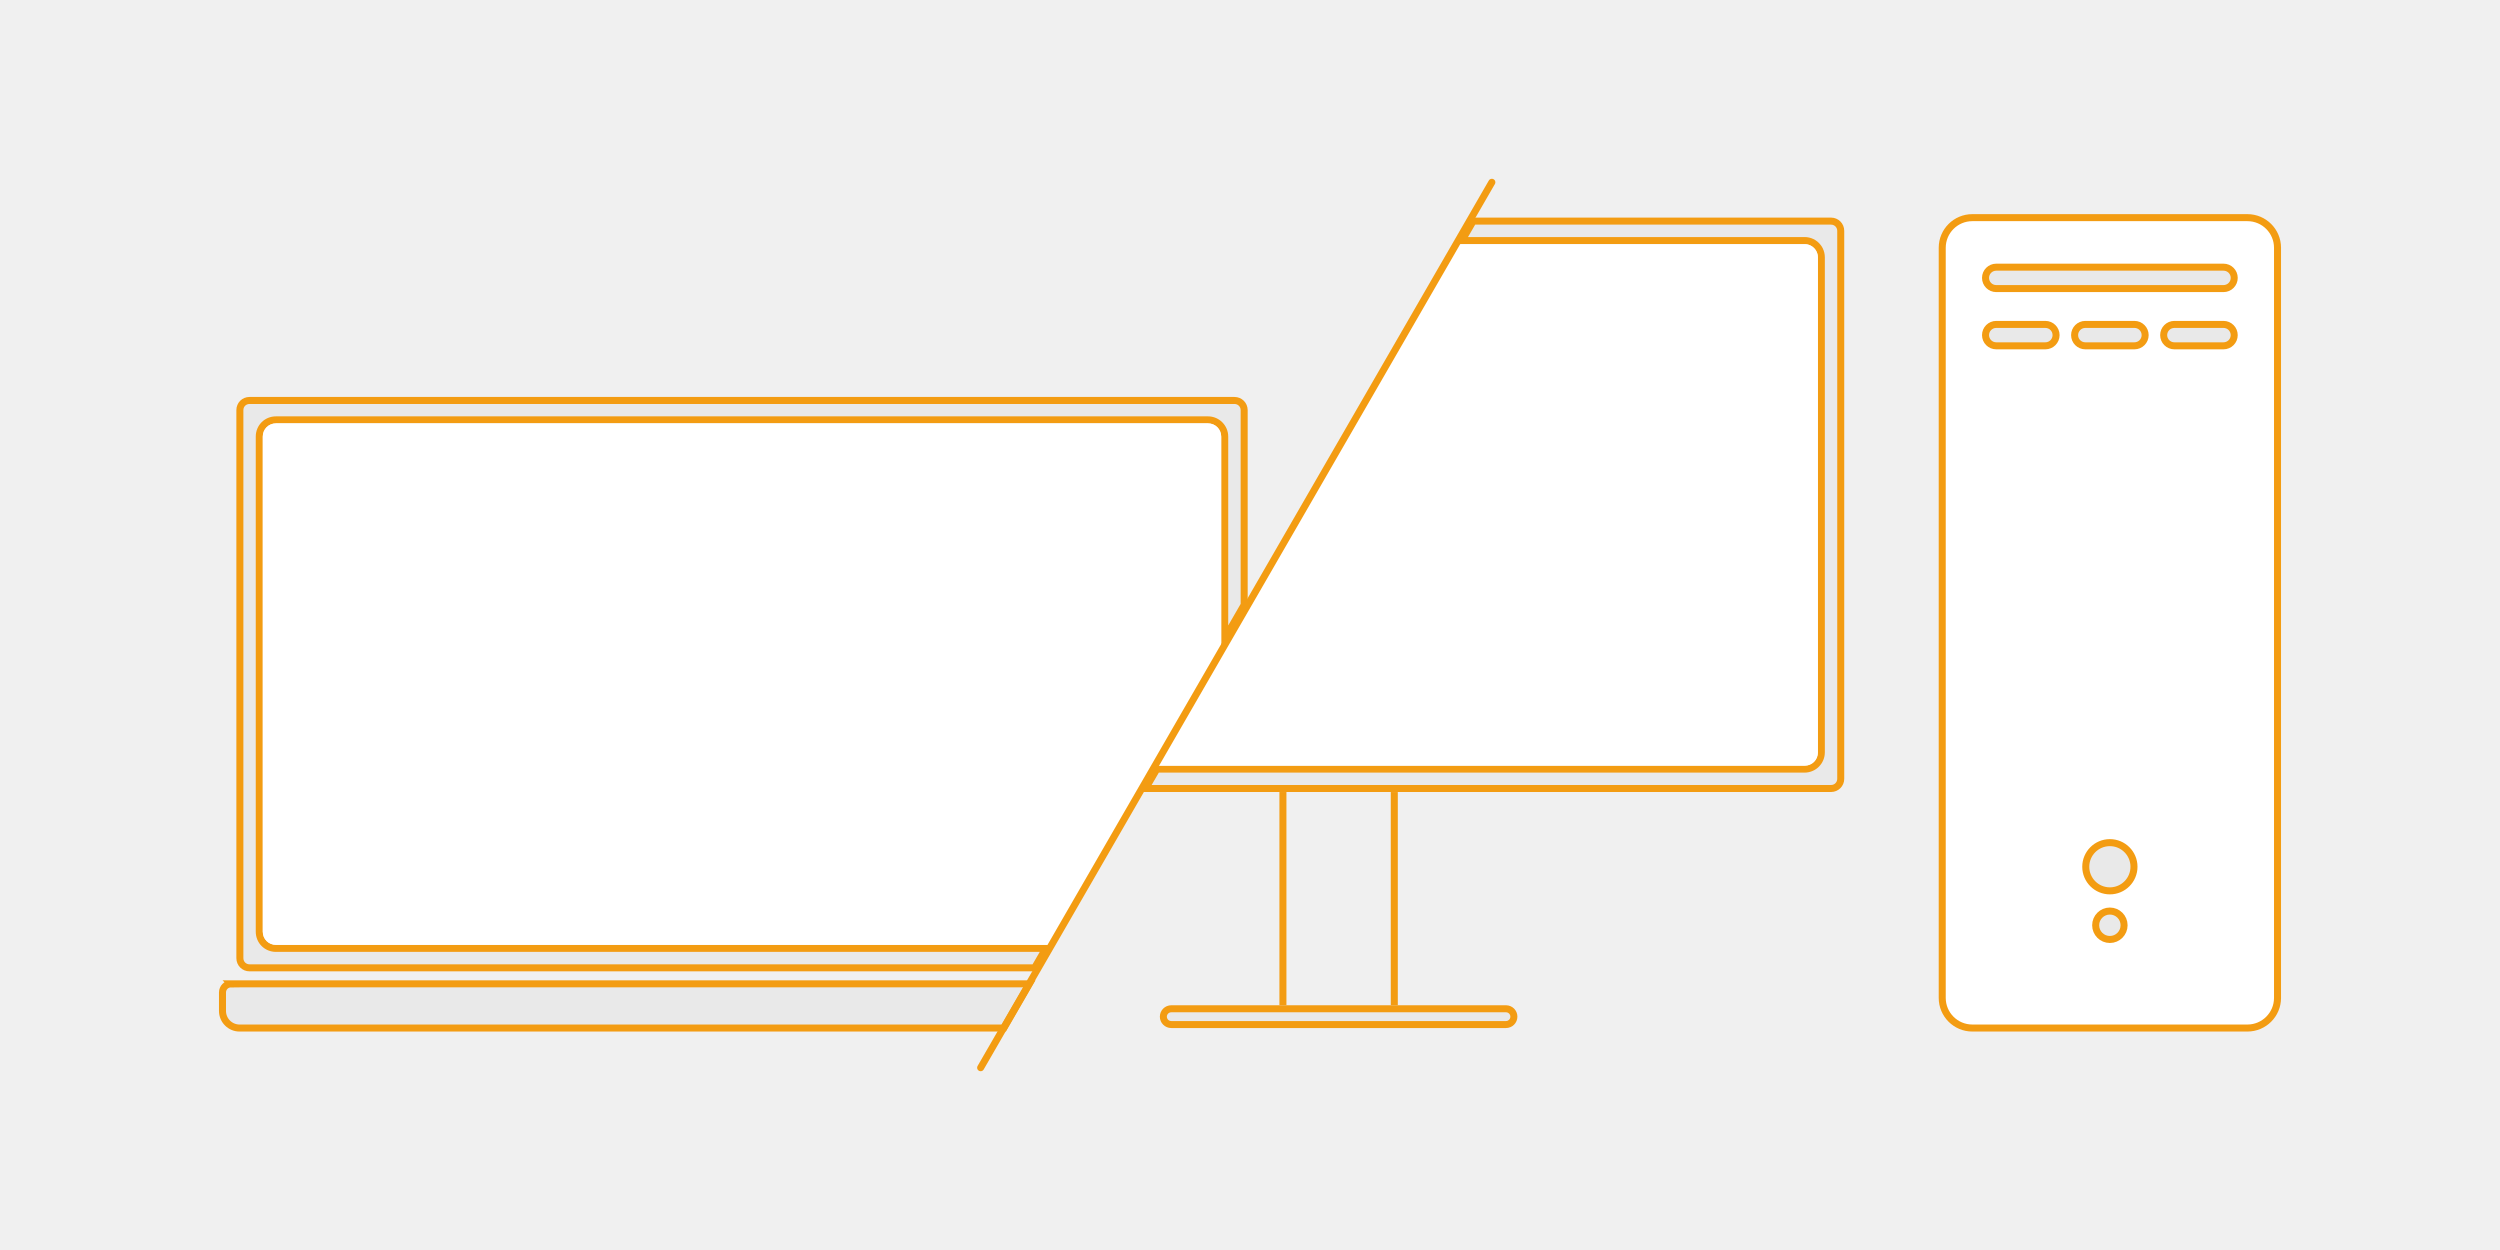
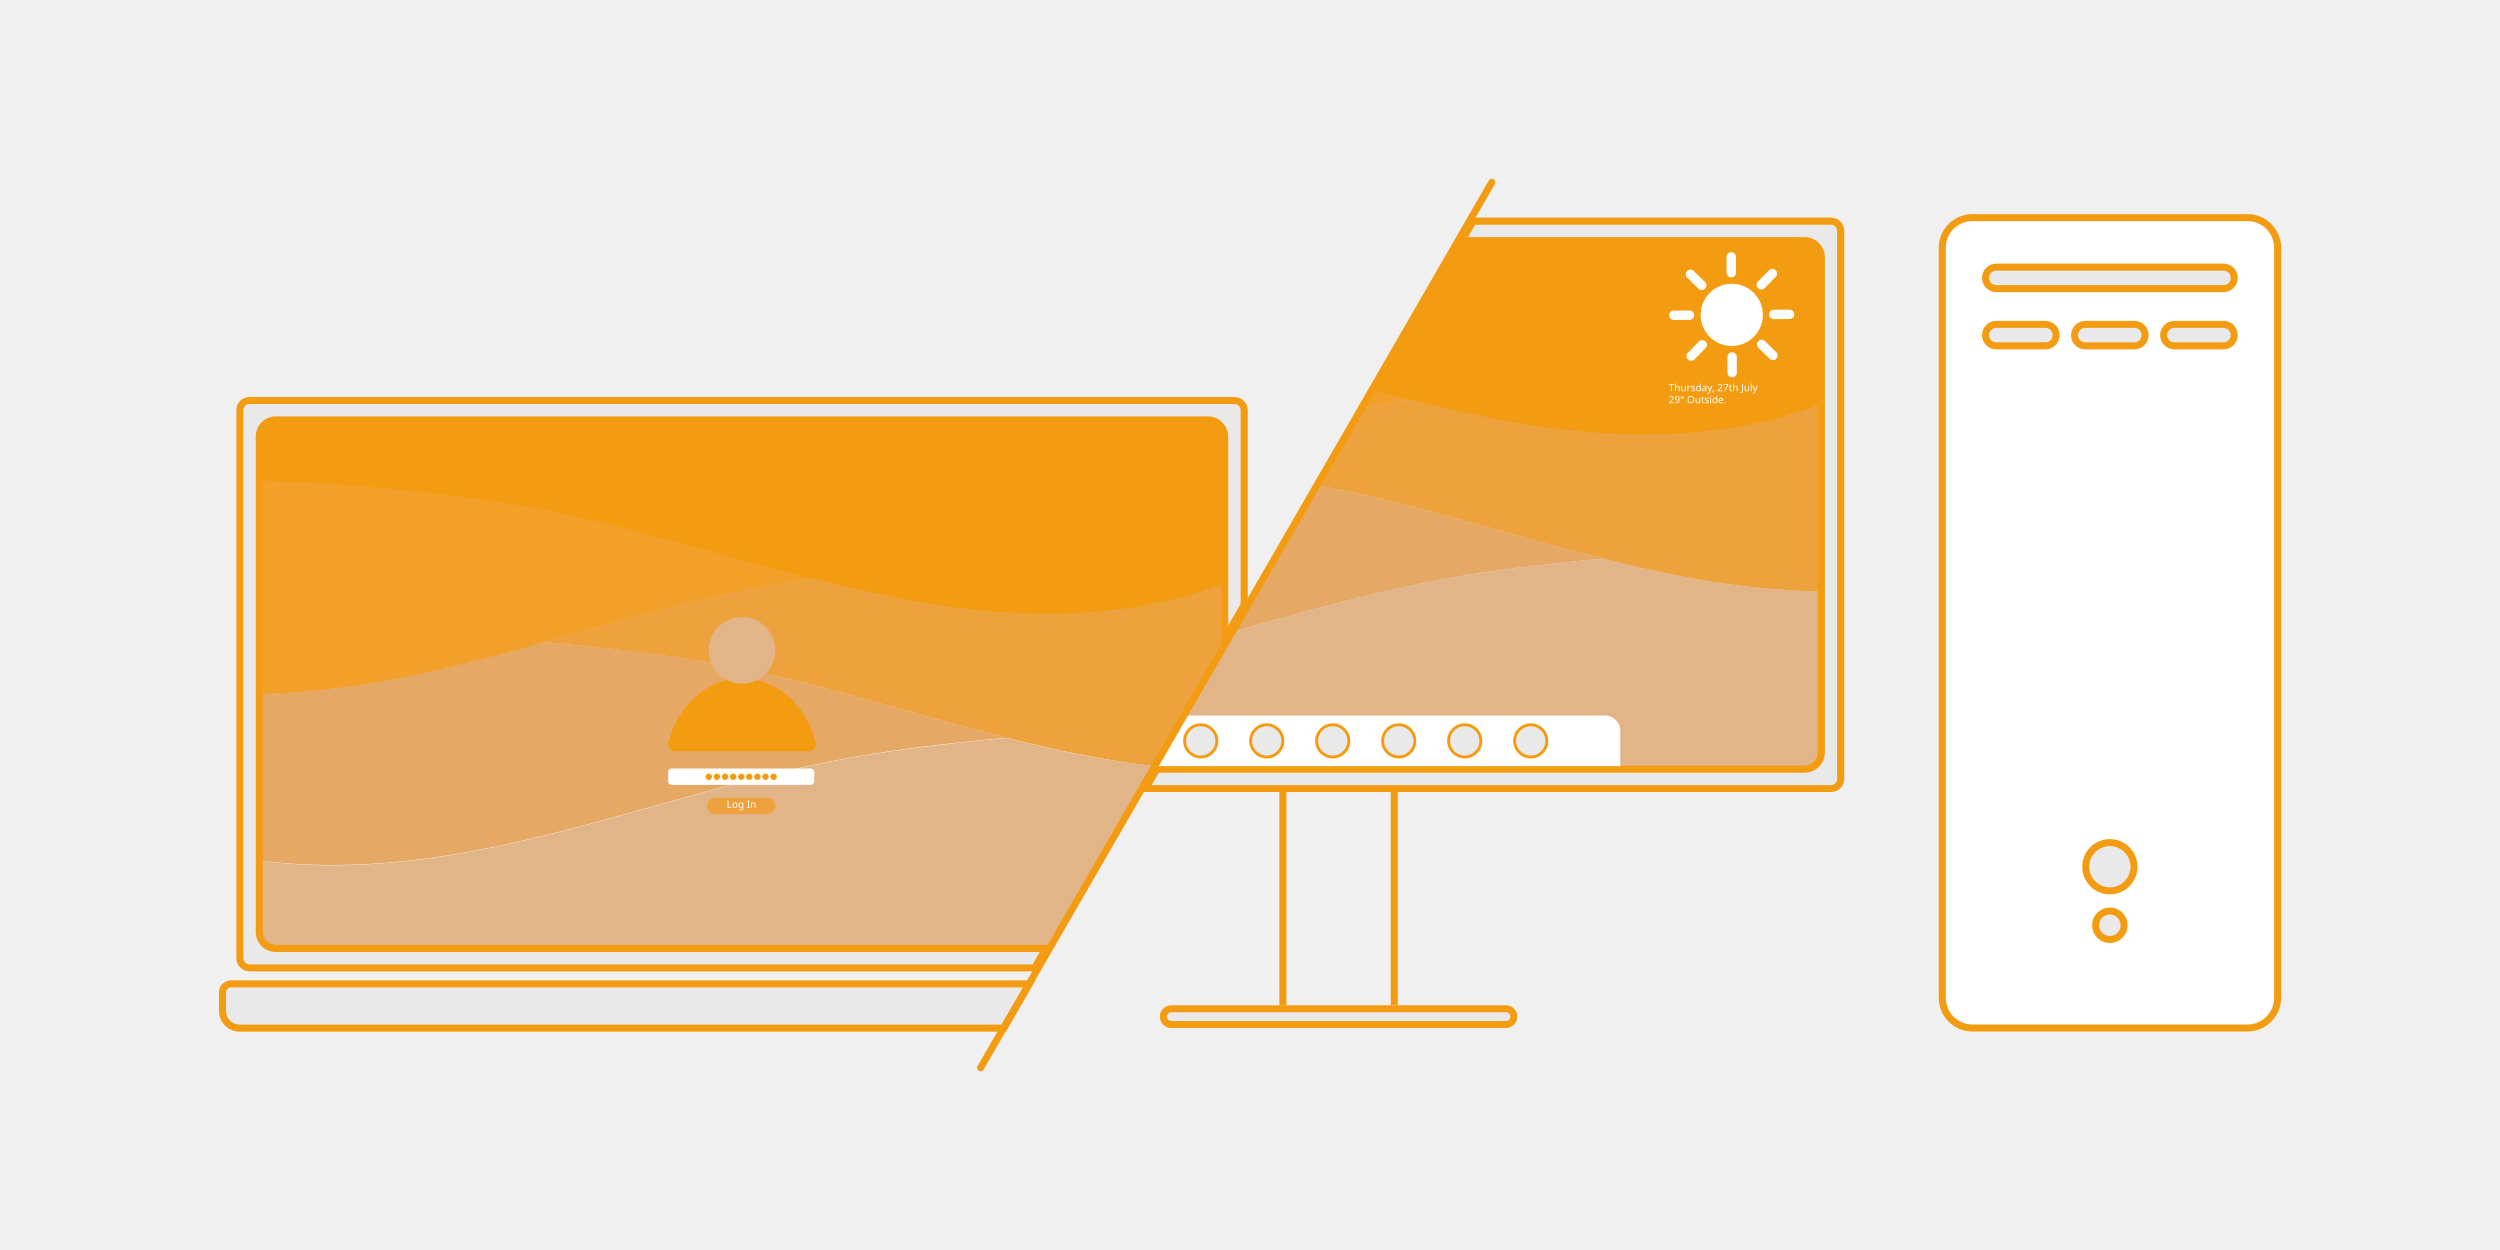
- <svg xmlns="http://www.w3.org/2000/svg" id="Layer_1" data-name="Layer 1" viewBox="0 0 2000 1000">
-   <defs>
-     <style>
-       .cls-1, .cls-2 {
-         fill: #e9e9e9;
-       }
- 
-       .cls-3, .cls-4 {
-         fill: #fff;
-       }
- 
-       .cls-4, .cls-2, .cls-5, .cls-6 {
-         stroke: #f39c12;
-         stroke-width: 5.62px;
-       }
- 
-       .cls-4, .cls-2, .cls-6 {
-         stroke-miterlimit: 10;
-       }
- 
-       .cls-7 {
-         fill: #f39c12;
-       }
- 
-       .cls-5 {
-         stroke-linecap: round;
-         stroke-linejoin: round;
-       }
- 
-       .cls-5, .cls-6 {
-         fill: none;
-       }
-     </style>
-   </defs>
+ <svg xmlns="http://www.w3.org/2000/svg" version="1.1" id="Layer_1" x="0px" y="0px" viewBox="0 0 2000 1000" style="enable-background:new 0 0 2000 1000;" xml:space="preserve">
+   <style type="text/css">
+ 	.st0{fill:#FFFFFF;}
+ 	.st1{fill:#E9E9E9;stroke:#F39C12;stroke-width:5.62;stroke-miterlimit:10;}
+ 	.st2{fill:#E2B588;}
+ 	.st3{fill:#E5A865;}
+ 	.st4{fill:#F2A02A;}
+ 	.st5{fill:#F39C12;}
+ 	.st6{fill:#EDA23E;}
+ 	.st7{fill:#E9E9E9;}
+ 	.st8{font-family:'Poppins-Regular';}
+ 	.st9{font-size:8px;}
+ 	.st10{fill:none;stroke:#F39C12;stroke-width:5.62;stroke-miterlimit:10;}
+ 	.st11{fill:#FFFFFF;stroke:#F39C12;stroke-width:5.62;stroke-miterlimit:10;}
+ 	.st12{fill:#E9E9E9;stroke:#F39C12;stroke-width:2.354;stroke-miterlimit:10;}
+ 	.st13{fill:none;stroke:#F39C12;stroke-width:5.62;stroke-linecap:round;stroke-linejoin:round;}
+ </style>
+   <g>
+     <path class="st0" d="M977,349.3v172l-52.6,91.2l-0.3,0.5l-12,20.7l-70.6,122.3H220.8c-0.8,0-1.5-0.1-2.2-0.2c-1-0.2-1.9-0.5-2.7-1   c-0.2-0.1-0.4-0.2-0.6-0.3c-0.1-0.1-0.3-0.2-0.4-0.3c-0.6-0.4-1.1-0.8-1.6-1.3c-1.9-1.9-3.1-4.5-3.1-7.5V349.3   c0-5.9,4.7-10.6,10.6-10.6h745.6C972.2,338.7,977,343.3,977,349.3z" />
+     <path class="st1" d="M184.8,787.1h638.7l-20.4,35.4H191.7c-7.6,0-13.7-6.1-13.7-13.7v-14.8C178,790.1,181,787.1,184.8,787.1   L184.8,787.1z" />
+     <g>
+       <path class="st2" d="M924.1,612.9l-12,20.7l-70.6,122.3H220.8c-0.8,0-1.5-0.1-2.2-0.2c0.7,0.2,1.4,0.2,2.2,0.2h620.7l-1.6,2.8    H218.1c-5.9,0-10.7-4.7-10.7-10.7v-59.6c0.9,0.1,1.9,0.2,2.8,0.4c3.5,0.4,7,0.8,10.5,1.2c1.1,0.1,2.2,0.2,3.2,0.3    c1,0.1,2,0.2,3,0.3c0.7,0.1,1.5,0.1,2.2,0.2c1.2,0.1,2.3,0.2,3.4,0.2c0.9,0.1,1.8,0.1,2.6,0.2c0.9,0.1,1.8,0.1,2.6,0.2    c1.1,0.1,2.3,0.1,3.5,0.2c0.9,0,1.8,0.1,2.7,0.1c0.8,0,1.5,0.1,2.3,0.1c3,0.1,5.9,0.2,8.9,0.3c1.2,0,2.3,0,3.5,0.1    c38.3,0.5,76.9-3.4,114.4-10.2c100.2-18.1,196.9-54.7,297-73.8c37.7-7.2,75.8-11.9,114-15.8c7.1-0.7,14.2-1.4,21.4-2    c24.2,6.1,48.4,11.6,72.9,16C893.4,609,908.7,611.2,924.1,612.9z" />
+       <path class="st3" d="M207.4,688.4V555c32.7-0.6,65.6-4.4,97.6-10.1c43.7-7.9,86.8-19.3,129.7-31.3c0,0,0,0,0,0    c10.9,0.9,21.7,1.9,32.6,3c38.2,3.8,76.3,8.5,114,15.8c75.6,14.5,149.3,38.9,224.1,57.8c-7.1,0.6-14.2,1.3-21.4,2    c-38.2,3.8-76.3,8.6-114,15.8c-100.1,19.1-196.7,55.7-297,73.8C318.7,691.6,262,695.5,207.4,688.4z" />
+       <path class="st4" d="M207.4,555.3V383.8c37.5,0.8,75,3.8,112.3,7.5c38.2,3.8,76.3,8.5,114,15.8c73.5,14,145.1,37.5,217.7,56.2    c-16.5,2.3-33,5-49.4,8.1c-32.7,6.2-65,14.4-97.2,23.1c-23.4,6.3-46.7,13-70.1,19.5c0,0,0,0,0,0c-42.9,12-86,23.4-129.7,31.3    C273,550.9,240.2,554.6,207.4,555.3z" />
+       <path class="st5" d="M207.4,384.5v-37.9c0-6,4.8-10.7,10.7-10.7h751.1c0.9,0,1.8,0.1,2.7,0.3c0.2,0,0.4,0.1,0.6,0.2    c0.6,0.2,1.1,0.4,1.6,0.7c0.2,0.1,0.5,0.2,0.7,0.4c0.3,0.2,0.6,0.4,0.9,0.6c2.6,1.9,4.2,5.1,4.2,8.6v120.6    c-65.5,25.5-138.2,28.8-208.8,20.4c-13.5-1.6-26.9-3.7-40.2-6.1c-26.6-4.8-53-10.9-79.3-17.7c-72.6-18.6-144.2-42.1-217.7-56.2    c-37.7-7.2-75.9-11.9-114-15.8C282.4,388.2,244.9,385.3,207.4,384.5z" />
+       <g>
+         <path class="st6" d="M979.8,466.3v50.2l-2.8,4.8l-52.6,91.2l-0.3,0.5c-15.4-1.7-30.7-4-45.8-6.7c-24.5-4.4-48.7-9.9-72.9-16     c-37.4-9.5-74.5-20.3-111.7-30.5c-37.2-10.3-74.5-20-112.4-27.2c-37.7-7.2-75.9-11.9-114-15.8c-10.6-1.1-21.2-2.1-31.9-3     c-0.2,0-0.5,0-0.7-0.1c23.4-6.5,46.7-13.1,70.1-19.5c32.2-8.7,64.5-16.8,97.2-23.1c15.6-3,31.3-5.5,47-7.8     c0.6-0.1,1.2-0.2,1.8-0.2c0.2,0,0.4-0.1,0.6-0.1c26.3,6.7,52.6,12.8,79.3,17.7c13.3,2.4,26.7,4.5,40.2,6.1     c69.6,8.3,141.3,5.3,206-19.3C977.9,467,978.8,466.7,979.8,466.3z" />
+       </g>
+     </g>
+     <g>
+       <path class="st7" d="M199.6,774.3c-4.3,0-7.7-3.4-7.7-7.8V328.1c0-4.3,3.4-7.7,7.7-7.7h787.9c4.4,0,7.8,3.4,7.8,7.7v155.8    l-15.6,26.9V349.3c0-7.4-6-13.4-13.4-13.4H220.8c-7.5,0-13.4,5.9-13.4,13.4v396.1c0,7.5,5.9,13.4,13.4,13.4h615.8l-9,15.6    L199.6,774.3L199.6,774.3z" />
+       <path class="st5" d="M987.5,317.6H199.6c-5.9,0-10.5,4.6-10.5,10.5v438.4c0,5.9,4.7,10.6,10.5,10.6h629.7l10.6-18.4l1.6-2.8H220.8    c-0.8,0-1.5-0.1-2.2-0.2c-1-0.2-1.9-0.5-2.7-1c-0.2-0.1-0.4-0.2-0.6-0.3c-0.1-0.1-0.3-0.2-0.4-0.3c-0.6-0.4-1.1-0.8-1.6-1.3    c-1.9-1.9-3.1-4.5-3.1-7.5V349.3c0-5.9,4.7-10.6,10.6-10.6h745.6c5.8,0,10.6,4.7,10.6,10.6v172l2.8-4.8l18.4-31.8V328.1    C998.1,322.2,993.4,317.6,987.5,317.6z M204.6,349.3v396.1c0,9.1,7.1,16.2,16.2,16.2h611l-5.7,9.9H199.6c-2.8,0-4.9-2.1-4.9-5    V328.1c0-2.8,2.1-4.9,4.9-4.9h787.9v0c2.8,0,5,2.2,5,4.9v155l-9.9,17.2V349.3c0-8.9-7.3-16.2-16.2-16.2H220.8    C211.7,333.1,204.6,340.2,204.6,349.3z" />
+     </g>
+     <g>
+       <g>
+         <path class="st5" d="M646.7,601H540.5c-3.8,0-6.7-3.6-5.8-7.3c7.5-29.5,31-51,58.9-51c27.9,0,51.4,21.5,58.9,51     C653.4,597.4,650.5,601,646.7,601z" />
+         <circle class="st2" cx="593.6" cy="520.3" r="26.6" />
+       </g>
+       <path class="st0" d="M648.4,627.9H537.5c-1.7,0-3-1.3-3-3v-7.1c0-1.7,1.3-3,3-3h110.9c1.7,0,3,1.3,3,3v7.1    C651.4,626.6,650.1,627.9,648.4,627.9z" />
+       <path class="st6" d="M613.7,651.2h-41.5c-3.6,0-6.5-2.9-6.5-6.5l0,0c0-3.6,2.9-6.5,6.5-6.5h41.5c3.6,0,6.5,2.9,6.5,6.5l0,0    C620.2,648.2,617.3,651.2,613.7,651.2z" />
+       <g>
+         <circle class="st5" cx="567" cy="621.4" r="2.6" />
+         <circle class="st5" cx="573.5" cy="621.4" r="2.6" />
+         <circle class="st5" cx="580" cy="621.4" r="2.6" />
+         <circle class="st5" cx="586.5" cy="621.4" r="2.6" />
+         <circle class="st5" cx="593" cy="621.4" r="2.6" />
+         <circle class="st5" cx="599.4" cy="621.4" r="2.6" />
+         <circle class="st5" cx="605.9" cy="621.4" r="2.6" />
+         <circle class="st5" cx="612.4" cy="621.4" r="2.6" />
+         <circle class="st5" cx="618.9" cy="621.4" r="2.6" />
+       </g>
+       <text transform="matrix(1 0 0 1 581.3341 646.3342)" class="st0 st8 st9">Log In</text>
+     </g>
+   </g>
  <g>
    <g>
-       <path class="cls-1" d="M199.64,774.27c-4.34,0-7.74-3.42-7.74-7.78V328.11c0-4.34,3.4-7.74,7.74-7.74H987.55c4.36,0,7.78,3.4,7.78,7.74v155.79l-15.56,26.93v-161.55c0-7.39-6.01-13.39-13.4-13.39H220.81c-7.51,0-13.4,5.88-13.4,13.39v396.07c0,7.49,5.88,13.36,13.4,13.36H836.66l-8.99,15.56H199.64Z" />
-       <path class="cls-7" d="M987.55,323.17c2.79,0,4.97,2.17,4.97,4.93v155.04l-9.94,17.21v-151.07c0-8.94-7.27-16.2-16.2-16.2H220.81c-9.09,0-16.2,7.12-16.2,16.2v396.07c0,9.07,7.12,16.17,16.2,16.17H831.8l-5.74,9.94H199.64c-2.81,0-4.94-2.14-4.94-4.97V328.11c0-2.81,2.12-4.93,4.94-4.93H987.55m0-5.62H199.64c-5.89,0-10.55,4.63-10.55,10.55v438.38c0,5.93,4.66,10.59,10.55,10.59H829.3l12.23-21.17H220.81c-5.93,0-10.59-4.66-10.59-10.55V349.28c0-5.93,4.66-10.59,10.59-10.59H966.38c5.82,0,10.59,4.66,10.59,10.59v172.03l21.17-36.66v-156.54c0-5.93-4.76-10.55-10.59-10.55h0Z" />
+       <path class="st2" d="M2154.7-477.8v-59.6c54.6,7.1,111.3,3.2,165.6-6.6c100.2-18.1,196.9-54.7,297-73.8    c37.7-7.2,75.9-11.9,114-15.8c7.1-0.7,14.2-1.4,21.4-2h0c24.2,6.1,48.4,11.6,72.9,16c33.3,6,67.5,9.8,101.5,10.2v131.5    c0,6-4.7,10.7-10.7,10.7h-751.1C2159.5-467.1,2154.7-471.8,2154.7-477.8z" />
+       <path class="st3" d="M2154.7-537.4v-133.4c32.7-0.6,65.6-4.4,97.6-10.1c43.7-7.9,86.8-19.3,129.7-31.3c0,0,0,0,0,0    c10.9,0.9,21.7,1.9,32.6,3c38.2,3.8,76.3,8.5,114,15.8c75.6,14.5,149.3,38.9,224.1,57.8c-7.1,0.6-14.2,1.3-21.4,2    c-38.2,3.8-76.3,8.6-114,15.8c-100.1,19.1-196.7,55.7-297,73.8C2266-534.1,2209.3-530.3,2154.7-537.4z" />
+       <path class="st4" d="M2154.7-670.5V-842c37.5,0.8,75,3.8,112.3,7.5c38.2,3.8,76.3,8.5,114,15.8c73.5,14,145.1,37.5,217.7,56.2    c-16.5,2.3-33,5-49.4,8.1c-32.7,6.2-65,14.4-97.2,23.1c-23.4,6.3-46.7,13-70.1,19.5c0,0,0,0,0,0c-42.9,12-86,23.4-129.7,31.3    C2220.3-674.8,2187.4-671.1,2154.7-670.5z" />
+       <path class="st5" d="M2154.7-841.3v-37.9c0-6,4.8-10.7,10.7-10.7h751.1c0.9,0,1.8,0.1,2.7,0.3c0.2,0,0.4,0.1,0.6,0.2    c0.6,0.2,1.1,0.4,1.6,0.7c0.2,0.1,0.5,0.2,0.7,0.4c0.3,0.2,0.6,0.4,0.9,0.6c2.6,1.9,4.2,5.1,4.2,8.6v120.6    c-65.5,25.5-138.2,28.8-208.8,20.4c-13.5-1.6-26.9-3.7-40.2-6.1c-26.6-4.8-53-10.9-79.3-17.7c-72.6-18.6-144.2-42.1-217.7-56.2    c-37.7-7.2-75.9-11.9-114-15.8C2229.7-837.5,2192.2-840.4,2154.7-841.3z" />
+       <g>
+         <path class="st6" d="M2382-712.1c23.3-6.5,46.7-13.1,70.1-19.5c32.2-8.7,64.5-16.8,97.2-23.1c16.4-3.1,32.9-5.8,49.4-8.1     c26.3,6.7,52.6,12.9,79.3,17.7c13.3,2.4,26.7,4.4,40.2,6.1c70.6,8.4,143.4,5.2,208.8-20.4v150.1c-34-0.4-68.2-4.2-101.5-10.2     c-24.5-4.4-48.7-9.9-72.9-16h0c-74.8-18.9-148.4-43.3-224.1-57.8c-37.7-7.2-75.9-11.9-114-15.8     C2403.7-710.2,2392.9-711.2,2382-712.1z" />
+       </g>
    </g>
-     <path class="cls-3" d="M976.97,349.28v172.03l-52.63,91.17-12.23,21.14-70.58,122.28H220.81c-5.93,0-10.59-4.66-10.59-10.55V349.28c0-5.93,4.66-10.59,10.59-10.59H966.38c5.82,0,10.59,4.66,10.59,10.59Z" />
-     <path class="cls-2" d="M184.83,787.08H823.51l-20.42,35.36H191.69c-7.57,0-13.7-6.13-13.7-13.7v-14.8c0-3.8,3.05-6.85,6.85-6.85Z" />
+     <g>
+       <g>
+         <path class="st5" d="M2594-649.9h-106.2c-3.8,0-6.7-3.6-5.8-7.3c7.5-29.5,31-51,58.9-51c27.9,0,51.4,21.5,58.9,51     C2600.7-653.5,2597.8-649.9,2594-649.9z" />
+         <circle class="st2" cx="2540.9" cy="-730.6" r="26.6" />
+       </g>
+       <path class="st0" d="M2595.7-622.9h-110.9c-1.7,0-3-1.3-3-3v-7.1c0-1.7,1.3-3,3-3h110.9c1.7,0,3,1.3,3,3v7.1    C2598.7-624.3,2597.4-622.9,2595.7-622.9z" />
+       <path class="st6" d="M2561-599.7h-41.5c-3.6,0-6.5-2.9-6.5-6.5l0,0c0-3.6,2.9-6.5,6.5-6.5h41.5c3.6,0,6.5,2.9,6.5,6.5l0,0    C2567.5-602.6,2564.6-599.7,2561-599.7z" />
+       <g>
+         <circle class="st5" cx="2514.3" cy="-629.5" r="2.6" />
+         <circle class="st5" cx="2520.8" cy="-629.5" r="2.6" />
+         <circle class="st5" cx="2527.3" cy="-629.5" r="2.6" />
+         <circle class="st5" cx="2533.8" cy="-629.5" r="2.6" />
+         <circle class="st5" cx="2540.3" cy="-629.5" r="2.6" />
+         <circle class="st5" cx="2546.7" cy="-629.5" r="2.6" />
+         <circle class="st5" cx="2553.2" cy="-629.5" r="2.6" />
+         <circle class="st5" cx="2559.7" cy="-629.5" r="2.6" />
+         <circle class="st5" cx="2566.2" cy="-629.5" r="2.6" />
+       </g>
+       <text transform="matrix(1 0 0 1 2528.629 -604.5233)" class="st0 st8 st9">Log In</text>
+     </g>
  </g>
  <g>
    <g>
      <g>
+         <path class="st2" d="M1457,473.1v131.5c0,6-4.7,10.7-10.7,10.7H922.1l0.1-0.2l1.3-2.3l0.2-0.3l0.1-0.1h1.4l23.1-40.1l38.8-67.1     c53.1-14.8,106.1-30.2,160.1-40.5c37.7-7.2,75.9-11.9,114-15.8c7.1-0.7,14.2-1.4,21.4-2h0c24.2,6.1,48.4,11.6,72.9,16     c32.4,5.9,65.6,9.6,98.8,10.1c0,0,0.1,0,0.1,0C1455.2,473.1,1456.1,473.1,1457,473.1z" />
+         <path class="st3" d="M1282.6,446.9c-7.1,0.7-14.2,1.3-21.4,2c-38.2,3.9-76.3,8.5-114,15.8c-54,10.3-107,25.7-160.1,40.5l0.1-0.1     l26.5-45.9l7.4-12.9l8-13.9l25.4-44c1.3,0.2,2.6,0.5,3.9,0.7C1134.1,403.6,1207.8,428,1282.6,446.9z" />
+         <path class="st4" d="M1128.6,319.9c-0.6,0.1-1.2,0.2-1.8,0.2c-12.1,1.7-24.2,3.6-36.2,5.8l0.1-0.2l0.1-0.1l0.1-0.2l7.4-12.9     l0.1-0.2l0.3-0.5c9.7,2.7,19.5,5.2,29.2,7.8C1128.2,319.8,1128.4,319.8,1128.6,319.9z" />
+         <path class="st5" d="M1457,203.3V324c-0.9,0.3-1.8,0.7-2.6,1c0,0-0.1,0-0.1,0c-64.8,24.6-136.4,27.6-206.1,19.3     c-13.5-1.6-27-3.7-40.2-6.1c-26.6-4.8-53-10.9-79.3-17.7c-0.6-0.1-1.2-0.3-1.8-0.5c-0.2-0.1-0.4-0.1-0.7-0.2     c-9.3-2.4-18.6-4.9-27.8-7.4l0.1-0.2l0.3-0.5l0.1-0.2l67.2-116.4h277.7c0.4,0,0.8,0,1.1,0.1c0.2,0,0.4,0,0.7,0.1     c0.2,0,0.4,0.1,0.5,0.1c0.4,0.1,0.7,0.2,1,0.3c0.2,0.1,0.4,0.2,0.7,0.2c0.3,0.1,0.7,0.3,1,0.5c0.2,0.1,0.4,0.2,0.6,0.4     c0.2,0.1,0.3,0.2,0.4,0.3c0.1,0.1,0.2,0.1,0.3,0.2c0.3,0.3,0.7,0.5,1,0.8c-0.1-0.1-0.2-0.3-0.4-0.4c-0.6-0.6-1.2-1-2-1.4     c-0.2-0.1-0.3-0.2-0.4-0.2c-0.2-0.1-0.4-0.2-0.5-0.2c-0.2-0.1-0.3-0.1-0.5-0.2c-0.2-0.1-0.4-0.1-0.6-0.2     c-0.4-0.1-0.8-0.2-1.2-0.3c-0.2,0-0.4-0.1-0.6-0.1c-0.4,0-0.8-0.1-1.3-0.1h-279l1.5-2.7h280.1c0.9,0,1.8,0.1,2.7,0.3     c0.2,0.1,0.4,0.1,0.6,0.2c0.6,0.2,1.1,0.4,1.6,0.7c0.2,0.1,0.5,0.2,0.7,0.4c0.3,0.2,0.6,0.4,0.8,0.6     C1455.3,196.6,1457,199.8,1457,203.3z" />
        <g>
-           <path class="cls-1" d="M916.45,630.8l8.99-15.52h518.22c7.39,0,13.4-6.01,13.4-13.4V205.81c0-2.14-.51-4.22-1.51-6.18-.38-.76-.86-1.48-1.47-2.19-2.53-3.17-6.32-4.99-10.42-4.99h-274.13l8.99-15.56h286.31c4.27,0,7.75,3.49,7.75,7.78v438.38c0,4.34-3.4,7.74-7.75,7.74H916.45Z" />
-           <path class="cls-7" d="M1464.84,179.71c2.77,0,4.94,2.18,4.94,4.97v438.38c0,2.77-2.17,4.93-4.94,4.93H921.32l5.74-9.9h516.6c8.94,0,16.21-7.27,16.21-16.2V205.81c0-2.59-.61-5.09-1.81-7.44-.49-.97-1.08-1.86-1.81-2.72-3.06-3.82-7.65-6.01-12.59-6.01h-269.26l5.74-9.94h284.69m0-5.62h-287.94l-12.23,21.17h278.99c3.36,0,6.34,1.54,8.26,3.97,.44,.51,.82,1.06,1.13,1.68,.75,1.47,1.2,3.12,1.2,4.9v396.07c0,5.93-4.76,10.59-10.59,10.59H923.81l-.07,.14-12.16,21h553.26c5.79,0,10.55-4.63,10.55-10.55V184.67c0-5.93-4.76-10.59-10.55-10.59h0Z" />
-         </g>
-         <line class="cls-6" x1="1026.34" y1="804.21" x2="1026.34" y2="633.62" />
-         <line class="cls-6" x1="1115.43" y1="804.22" x2="1115.43" y2="633.64" />
-       </g>
-       <g>
-         <rect class="cls-4" x="1553.78" y="174.12" width="268.24" height="648.31" rx="24.09" ry="24.09" />
-         <g>
-           <circle class="cls-2" cx="1687.9" cy="693.4" r="19.29" />
-           <circle class="cls-2" cx="1687.9" cy="740.21" r="11.37" />
-         </g>
-         <rect class="cls-2" x="1588.42" y="213.74" width="198.96" height="17.13" rx="8.57" ry="8.57" />
-         <g>
-           <rect class="cls-2" x="1588.42" y="259.53" width="56.44" height="17.13" rx="8.57" ry="8.57" />
-           <rect class="cls-2" x="1659.68" y="259.53" width="56.44" height="17.13" rx="8.57" ry="8.57" />
-           <rect class="cls-2" x="1730.93" y="259.53" width="56.44" height="17.13" rx="8.57" ry="8.57" />
+           <path class="st6" d="M1457,323v150.1c-0.9,0-1.8,0-2.6,0c0,0-0.1,0-0.1,0c-33.1-0.5-66.3-4.3-98.8-10.1      c-24.5-4.4-48.7-9.9-72.9-16h0c-74.8-18.9-148.5-43.3-224.1-57.8c-1.3-0.2-2.6-0.5-3.9-0.7l0.1-0.2l6.7-11.6l1.1-1.9l25.2-43.7      l3-5.2l0.1-0.2l0.1-0.1c11.8-2.1,23.5-4,35.4-5.6c0.6-0.1,1.2-0.2,1.8-0.3c0.2,0,0.4-0.1,0.7-0.1c26.3,6.8,52.6,12.9,79.3,17.7      c13.3,2.4,26.7,4.4,40.2,6.1c69.7,8.3,141.3,5.3,206.1-19.3c0,0,0.1,0,0.1,0C1455.2,323.7,1456.1,323.3,1457,323z" />
        </g>
      </g>
      <g>
-         <path class="cls-1" d="M936.98,819.63c-3.48,0-6.31-2.83-6.31-6.31,0-1.65,.67-3.28,1.85-4.45,1.18-1.18,2.8-1.85,4.45-1.85h267.82c3.48,0,6.31,2.83,6.31,6.3,0,1.66-.67,3.28-1.85,4.46-1.19,1.19-2.78,1.85-4.46,1.85h-267.82Z" />
-         <path class="cls-7" d="M1204.8,809.83c1.93,0,3.5,1.57,3.5,3.5,0,.92-.37,1.82-1.02,2.47-.47,.47-1.28,1.03-2.47,1.03h-267.82c-1.93,0-3.5-1.57-3.5-3.5,0-.92,.37-1.82,1.03-2.47,.65-.65,1.55-1.03,2.47-1.03h267.82m0-5.62h-267.82c-2.5,0-4.8,1.03-6.44,2.67-1.64,1.64-2.67,3.94-2.67,6.44,0,5.04,4.08,9.11,9.11,9.11h267.82c2.54,0,4.8-1.03,6.44-2.67,1.64-1.64,2.67-3.94,2.67-6.44,0-5.04-4.08-9.11-9.11-9.11h0Z" />
+         <g>
+           <g>
+             <g>
+               <path class="st7" d="M916.5,630.8l9-15.5h518.2c7.4,0,13.4-6,13.4-13.4V205.8c0-2.1-0.5-4.2-1.5-6.2c-0.4-0.8-0.9-1.5-1.5-2.2        c-2.5-3.2-6.3-5-10.4-5h-274.1l9-15.6h286.3c4.3,0,7.8,3.5,7.8,7.8V623c0,4.3-3.4,7.7-7.8,7.7L916.5,630.8L916.5,630.8z" />
+               <path class="st5" d="M1464.8,174.1h-288l-10.6,18.3l-0.1,0.2l-1.5,2.7h279c0.4,0,0.8,0,1.3,0.1c0.2,0,0.4,0.1,0.6,0.1        c0.4,0.1,0.8,0.2,1.2,0.3c0.2,0.1,0.4,0.1,0.6,0.2c0.2,0.1,0.3,0.1,0.5,0.2c0.2,0.1,0.3,0.1,0.5,0.2c0.2,0.1,0.3,0.1,0.4,0.2        c0.7,0.4,1.4,0.9,2,1.4c0.1,0.1,0.3,0.2,0.4,0.4c0,0,0,0,0,0c0.1,0.1,0.2,0.2,0.4,0.4c0.1,0.1,0.2,0.3,0.4,0.4c0,0,0,0,0,0        c0.1,0.1,0.2,0.3,0.3,0.4c0.3,0.4,0.6,0.8,0.8,1.3c0,0,0,0,0,0c0.7,1.5,1.2,3.1,1.2,4.9v396.1c0,5.9-4.8,10.6-10.6,10.6H923.8        l-0.1,0.1l-0.2,0.3l-1.3,2.3l-0.1,0.2l-10.5,18.2h553.3c5.8,0,10.5-4.6,10.5-10.5V184.7        C1475.4,178.7,1470.6,174.1,1464.8,174.1z M1443.7,618.1c8.9,0,16.2-7.3,16.2-16.2V205.8c0-2.6-0.6-5.1-1.8-7.4        c-0.5-1-1.1-1.9-1.8-2.7c-3.1-3.8-7.7-6-12.6-6h-269.3l5.7-9.9h284.7l0,0c2.8,0,4.9,2.2,4.9,5v438.4c0,2.8-2.2,4.9-4.9,4.9        H921.3l5.7-9.9H1443.7z" />
+             </g>
+             <line class="st10" x1="1026.3" y1="804.2" x2="1026.3" y2="633.6" />
+             <line class="st10" x1="1115.4" y1="804.2" x2="1115.4" y2="633.6" />
+           </g>
+           <g>
+             <path class="st11" d="M1577.9,174.1h220.1c13.3,0,24.1,10.8,24.1,24.1v600.1c0,13.3-10.8,24.1-24.1,24.1h-220.1       c-13.3,0-24.1-10.8-24.1-24.1V198.2C1553.8,184.9,1564.6,174.1,1577.9,174.1z" />
+             <g>
+               <circle class="st1" cx="1687.9" cy="693.4" r="19.3" />
+               <circle class="st1" cx="1687.9" cy="740.2" r="11.4" />
+             </g>
+             <path class="st1" d="M1597,213.7h181.8c4.7,0,8.6,3.8,8.6,8.6l0,0c0,4.7-3.8,8.6-8.6,8.6H1597c-4.7,0-8.6-3.8-8.6-8.6l0,0       C1588.4,217.6,1592.3,213.7,1597,213.7z" />
+             <g>
+               <path class="st1" d="M1597,259.5h39.3c4.7,0,8.6,3.8,8.6,8.6l0,0c0,4.7-3.8,8.6-8.6,8.6H1597c-4.7,0-8.6-3.8-8.6-8.6l0,0        C1588.4,263.4,1592.3,259.5,1597,259.5z" />
+               <path class="st1" d="M1668.2,259.5h39.3c4.7,0,8.6,3.8,8.6,8.6l0,0c0,4.7-3.8,8.6-8.6,8.6h-39.3c-4.7,0-8.6-3.8-8.6-8.6l0,0        C1659.7,263.4,1663.5,259.5,1668.2,259.5z" />
+               <path class="st1" d="M1739.5,259.5h39.3c4.7,0,8.6,3.8,8.6,8.6l0,0c0,4.7-3.8,8.6-8.6,8.6h-39.3c-4.7,0-8.6-3.8-8.6-8.6l0,0        C1730.9,263.4,1734.8,259.5,1739.5,259.5z" />
+             </g>
+           </g>
+           <g>
+             <path class="st7" d="M937,819.6c-3.5,0-6.3-2.8-6.3-6.3c0-1.7,0.7-3.3,1.8-4.5c1.2-1.2,2.8-1.8,4.5-1.8h267.8       c3.5,0,6.3,2.8,6.3,6.3c0,1.7-0.7,3.3-1.8,4.5c-1.2,1.2-2.8,1.8-4.5,1.8H937L937,819.6z" />
+             <path class="st5" d="M1204.8,804.2H937c-2.5,0-4.8,1-6.4,2.7c-1.6,1.6-2.7,3.9-2.7,6.4c0,5,4.1,9.1,9.1,9.1h267.8       c2.5,0,4.8-1,6.4-2.7s2.7-3.9,2.7-6.4C1213.9,808.3,1209.8,804.2,1204.8,804.2z M1207.3,815.8c-0.5,0.5-1.3,1-2.5,1H937       c-1.9,0-3.5-1.6-3.5-3.5c0-0.9,0.4-1.8,1-2.5c0.6-0.6,1.6-1,2.5-1h267.8c1.9,0,3.5,1.6,3.5,3.5       C1208.3,814.2,1207.9,815.2,1207.3,815.8z" />
+           </g>
+         </g>
+       </g>
+       <path class="st0" d="M1296.2,584.6v28.3H923.6l0.2-0.3l0.1-0.1h1.4l23.1-40.1H1284C1290.7,572.4,1296.2,577.9,1296.2,584.6z" />
+       <circle class="st12" cx="960.6" cy="592.7" r="12.9" />
+       <circle class="st12" cx="1013.4" cy="592.7" r="12.9" />
+       <circle class="st12" cx="1066.2" cy="592.7" r="12.9" />
+       <circle class="st12" cx="1119" cy="592.7" r="12.9" />
+       <circle class="st12" cx="1171.8" cy="592.7" r="12.9" />
+       <circle class="st12" cx="1224.6" cy="592.7" r="12.9" />
+     </g>
+     <circle class="st0" cx="1385.4" cy="251.9" r="24.9" />
+     <g>
+       <g>
+         <path class="st0" d="M1385.6,281.8L1385.6,281.8c2.1,0,3.8,1.7,3.8,3.7l0.1,12.6c0,2.1-1.7,3.8-3.7,3.8l0,0     c-2.1,0-3.8-1.7-3.8-3.7l-0.1-12.6C1381.9,283.5,1383.6,281.8,1385.6,281.8z" />
+       </g>
+       <g>
+         <path class="st0" d="M1364.4,273.2L1364.4,273.2c1.5,1.5,1.5,3.9,0,5.3l-8.8,9c-1.5,1.5-3.9,1.5-5.3,0l0,0     c-1.5-1.5-1.5-3.9,0-5.3l8.8-9C1360.5,271.8,1362.9,271.8,1364.4,273.2z" />
+       </g>
+       <g>
+         <path class="st0" d="M1355.4,252.1L1355.4,252.1c0,2.1-1.7,3.8-3.7,3.8l-12.6,0.1c-2.1,0-3.8-1.7-3.8-3.7l0,0     c0-2.1,1.7-3.8,3.7-3.8l12.6-0.1C1353.7,248.4,1355.4,250.1,1355.4,252.1z" />
+       </g>
+       <g>
+         <path class="st0" d="M1364,230.9L1364,230.9c-1.5,1.5-3.9,1.5-5.3,0l-9-8.8c-1.5-1.5-1.5-3.9,0-5.3v0c1.5-1.5,3.9-1.5,5.3,0     l9,8.8C1365.5,227,1365.5,229.4,1364,230.9z" />
+       </g>
+       <g>
+         <path class="st0" d="M1385.1,221.9L1385.1,221.9c-2.1,0-3.8-1.7-3.8-3.7l-0.1-12.6c0-2.1,1.7-3.8,3.7-3.8l0,0     c2.1,0,3.8,1.7,3.8,3.7l0.1,12.6C1388.9,220.2,1387.2,221.9,1385.1,221.9z" />
+       </g>
+       <g>
+         <path class="st0" d="M1406.4,230.5L1406.4,230.5c-1.5-1.5-1.5-3.9,0-5.3l8.8-9c1.5-1.5,3.9-1.5,5.3,0l0,0c1.5,1.5,1.5,3.9,0,5.3     l-8.8,9C1410.3,232,1407.9,232,1406.4,230.5z" />
+       </g>
+       <g>
+         <path class="st0" d="M1415.3,251.6L1415.3,251.6c0-2.1,1.7-3.8,3.7-3.8l12.6-0.1c2.1,0,3.8,1.7,3.8,3.7l0,0     c0,2.1-1.7,3.8-3.7,3.8l-12.6,0.1C1417.1,255.4,1415.3,253.7,1415.3,251.6z" />
+       </g>
+       <g>
+         <path class="st0" d="M1406.7,272.9L1406.7,272.9c1.5-1.5,3.9-1.5,5.3,0l9,8.8c1.5,1.5,1.5,3.9,0,5.3l0,0c-1.5,1.5-3.9,1.5-5.3,0     l-9-8.8C1405.3,276.8,1405.3,274.4,1406.7,272.9z" />
      </g>
    </g>
-     <path class="cls-3" d="M1454.35,205.99v396.06c0,5.93-4.76,10.55-10.59,10.55H923.74l.07-.14h1.44l240.79-417.07h277.73c3.29,0,6.2,1.47,8.15,3.84,.45,.51,.82,1.06,1.13,1.68,.82,1.51,1.3,3.22,1.3,5.07Z" />
+     <text transform="matrix(1 0 0 1 1334.924 312.9409)">
+       <tspan x="0" y="0" class="st0 st8 st9">Thursday, 27th July</tspan>
+       <tspan x="0" y="9.6" class="st0 st8 st9">29° Outside.</tspan>
+     </text>
  </g>
-   <line class="cls-5" x1="1193.48" y1="145.83" x2="784.52" y2="854.17" />
+   <line class="st13" x1="1193.5" y1="145.8" x2="784.5" y2="854.2" />
</svg>
